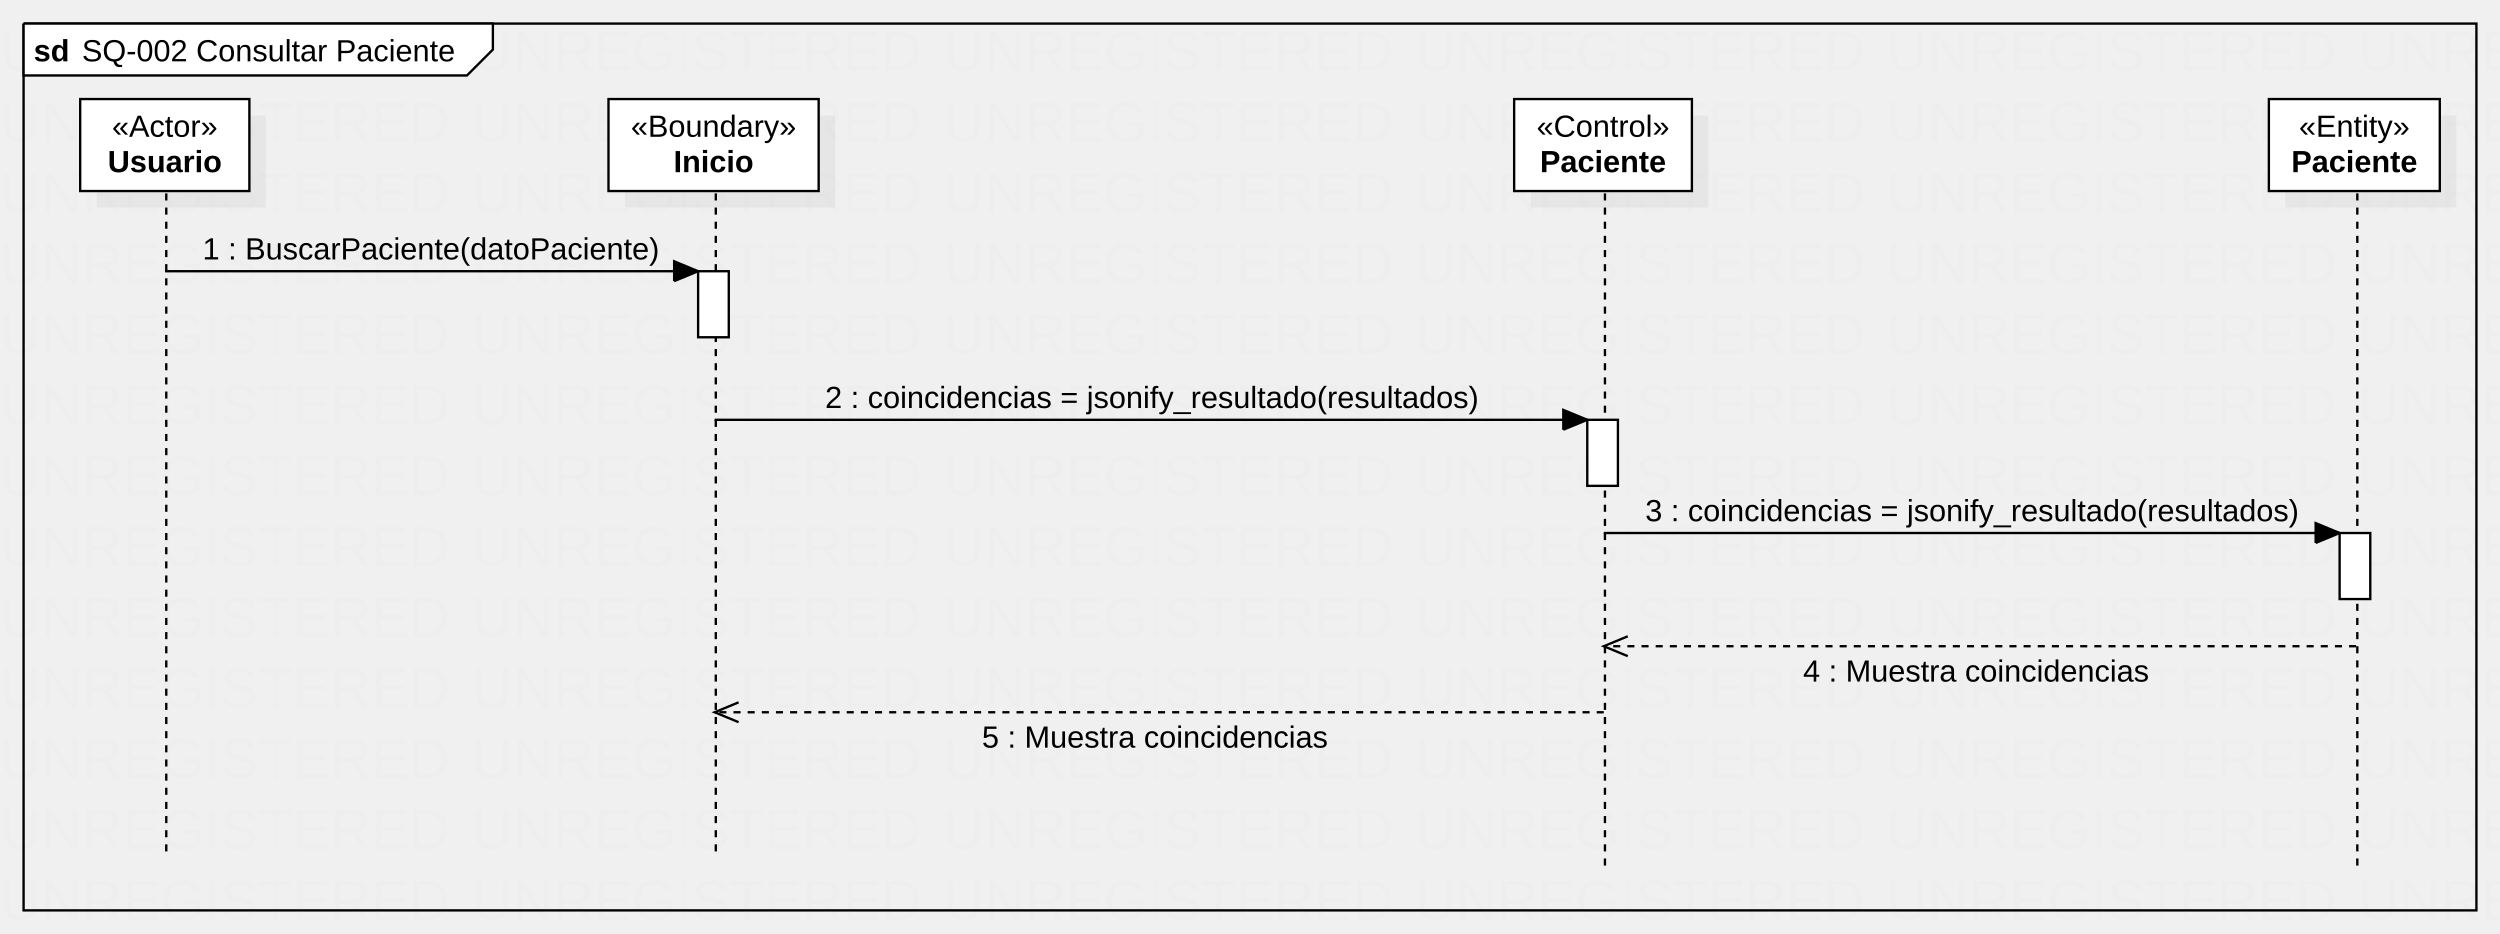
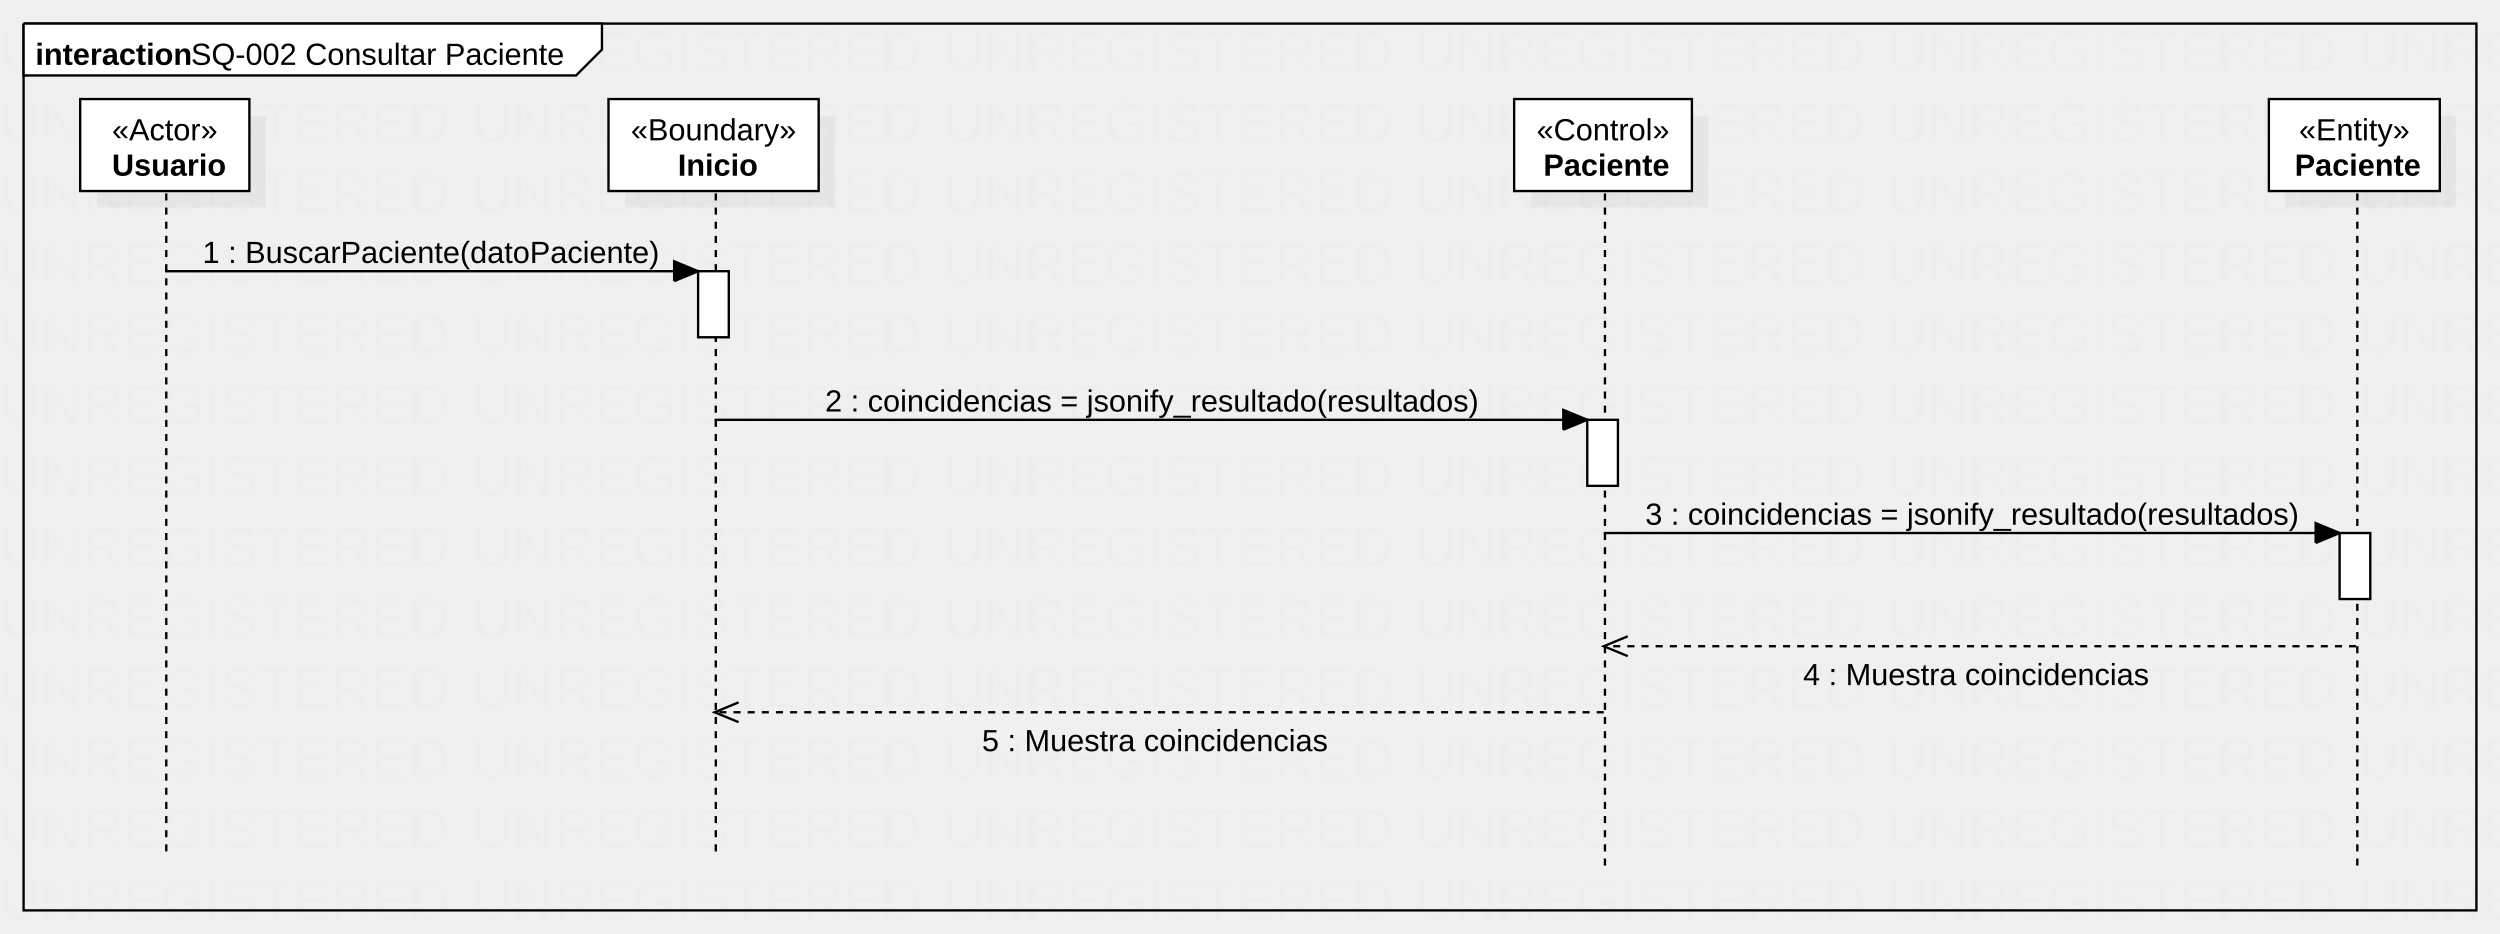
<svg xmlns="http://www.w3.org/2000/svg" version="1.1" width="1060" height="396">
  <defs />
  <g>
    <text fill="#eeeeee" stroke="none" font-family="Arial" font-size="24px" font-style="normal" font-weight="normal" text-decoration="none" x="0" y="0">UNREGISTERED</text>
    <text fill="#eeeeee" stroke="none" font-family="Arial" font-size="24px" font-style="normal" font-weight="normal" text-decoration="none" x="0" y="30">UNREGISTERED</text>
    <text fill="#eeeeee" stroke="none" font-family="Arial" font-size="24px" font-style="normal" font-weight="normal" text-decoration="none" x="0" y="60">UNREGISTERED</text>
    <text fill="#eeeeee" stroke="none" font-family="Arial" font-size="24px" font-style="normal" font-weight="normal" text-decoration="none" x="0" y="90">UNREGISTERED</text>
    <text fill="#eeeeee" stroke="none" font-family="Arial" font-size="24px" font-style="normal" font-weight="normal" text-decoration="none" x="0" y="120">UNREGISTERED</text>
    <text fill="#eeeeee" stroke="none" font-family="Arial" font-size="24px" font-style="normal" font-weight="normal" text-decoration="none" x="0" y="150">UNREGISTERED</text>
    <text fill="#eeeeee" stroke="none" font-family="Arial" font-size="24px" font-style="normal" font-weight="normal" text-decoration="none" x="0" y="180">UNREGISTERED</text>
    <text fill="#eeeeee" stroke="none" font-family="Arial" font-size="24px" font-style="normal" font-weight="normal" text-decoration="none" x="0" y="210">UNREGISTERED</text>
    <text fill="#eeeeee" stroke="none" font-family="Arial" font-size="24px" font-style="normal" font-weight="normal" text-decoration="none" x="0" y="240">UNREGISTERED</text>
    <text fill="#eeeeee" stroke="none" font-family="Arial" font-size="24px" font-style="normal" font-weight="normal" text-decoration="none" x="0" y="270">UNREGISTERED</text>
    <text fill="#eeeeee" stroke="none" font-family="Arial" font-size="24px" font-style="normal" font-weight="normal" text-decoration="none" x="0" y="300">UNREGISTERED</text>
    <text fill="#eeeeee" stroke="none" font-family="Arial" font-size="24px" font-style="normal" font-weight="normal" text-decoration="none" x="0" y="330">UNREGISTERED</text>
    <text fill="#eeeeee" stroke="none" font-family="Arial" font-size="24px" font-style="normal" font-weight="normal" text-decoration="none" x="0" y="360">UNREGISTERED</text>
    <text fill="#eeeeee" stroke="none" font-family="Arial" font-size="24px" font-style="normal" font-weight="normal" text-decoration="none" x="0" y="390">UNREGISTERED</text>
    <text fill="#eeeeee" stroke="none" font-family="Arial" font-size="24px" font-style="normal" font-weight="normal" text-decoration="none" x="200" y="0">UNREGISTERED</text>
    <text fill="#eeeeee" stroke="none" font-family="Arial" font-size="24px" font-style="normal" font-weight="normal" text-decoration="none" x="200" y="30">UNREGISTERED</text>
    <text fill="#eeeeee" stroke="none" font-family="Arial" font-size="24px" font-style="normal" font-weight="normal" text-decoration="none" x="200" y="60">UNREGISTERED</text>
    <text fill="#eeeeee" stroke="none" font-family="Arial" font-size="24px" font-style="normal" font-weight="normal" text-decoration="none" x="200" y="90">UNREGISTERED</text>
    <text fill="#eeeeee" stroke="none" font-family="Arial" font-size="24px" font-style="normal" font-weight="normal" text-decoration="none" x="200" y="120">UNREGISTERED</text>
    <text fill="#eeeeee" stroke="none" font-family="Arial" font-size="24px" font-style="normal" font-weight="normal" text-decoration="none" x="200" y="150">UNREGISTERED</text>
    <text fill="#eeeeee" stroke="none" font-family="Arial" font-size="24px" font-style="normal" font-weight="normal" text-decoration="none" x="200" y="180">UNREGISTERED</text>
    <text fill="#eeeeee" stroke="none" font-family="Arial" font-size="24px" font-style="normal" font-weight="normal" text-decoration="none" x="200" y="210">UNREGISTERED</text>
    <text fill="#eeeeee" stroke="none" font-family="Arial" font-size="24px" font-style="normal" font-weight="normal" text-decoration="none" x="200" y="240">UNREGISTERED</text>
    <text fill="#eeeeee" stroke="none" font-family="Arial" font-size="24px" font-style="normal" font-weight="normal" text-decoration="none" x="200" y="270">UNREGISTERED</text>
    <text fill="#eeeeee" stroke="none" font-family="Arial" font-size="24px" font-style="normal" font-weight="normal" text-decoration="none" x="200" y="300">UNREGISTERED</text>
    <text fill="#eeeeee" stroke="none" font-family="Arial" font-size="24px" font-style="normal" font-weight="normal" text-decoration="none" x="200" y="330">UNREGISTERED</text>
    <text fill="#eeeeee" stroke="none" font-family="Arial" font-size="24px" font-style="normal" font-weight="normal" text-decoration="none" x="200" y="360">UNREGISTERED</text>
    <text fill="#eeeeee" stroke="none" font-family="Arial" font-size="24px" font-style="normal" font-weight="normal" text-decoration="none" x="200" y="390">UNREGISTERED</text>
    <text fill="#eeeeee" stroke="none" font-family="Arial" font-size="24px" font-style="normal" font-weight="normal" text-decoration="none" x="400" y="0">UNREGISTERED</text>
    <text fill="#eeeeee" stroke="none" font-family="Arial" font-size="24px" font-style="normal" font-weight="normal" text-decoration="none" x="400" y="30">UNREGISTERED</text>
    <text fill="#eeeeee" stroke="none" font-family="Arial" font-size="24px" font-style="normal" font-weight="normal" text-decoration="none" x="400" y="60">UNREGISTERED</text>
    <text fill="#eeeeee" stroke="none" font-family="Arial" font-size="24px" font-style="normal" font-weight="normal" text-decoration="none" x="400" y="90">UNREGISTERED</text>
    <text fill="#eeeeee" stroke="none" font-family="Arial" font-size="24px" font-style="normal" font-weight="normal" text-decoration="none" x="400" y="120">UNREGISTERED</text>
    <text fill="#eeeeee" stroke="none" font-family="Arial" font-size="24px" font-style="normal" font-weight="normal" text-decoration="none" x="400" y="150">UNREGISTERED</text>
    <text fill="#eeeeee" stroke="none" font-family="Arial" font-size="24px" font-style="normal" font-weight="normal" text-decoration="none" x="400" y="180">UNREGISTERED</text>
    <text fill="#eeeeee" stroke="none" font-family="Arial" font-size="24px" font-style="normal" font-weight="normal" text-decoration="none" x="400" y="210">UNREGISTERED</text>
    <text fill="#eeeeee" stroke="none" font-family="Arial" font-size="24px" font-style="normal" font-weight="normal" text-decoration="none" x="400" y="240">UNREGISTERED</text>
    <text fill="#eeeeee" stroke="none" font-family="Arial" font-size="24px" font-style="normal" font-weight="normal" text-decoration="none" x="400" y="270">UNREGISTERED</text>
    <text fill="#eeeeee" stroke="none" font-family="Arial" font-size="24px" font-style="normal" font-weight="normal" text-decoration="none" x="400" y="300">UNREGISTERED</text>
    <text fill="#eeeeee" stroke="none" font-family="Arial" font-size="24px" font-style="normal" font-weight="normal" text-decoration="none" x="400" y="330">UNREGISTERED</text>
    <text fill="#eeeeee" stroke="none" font-family="Arial" font-size="24px" font-style="normal" font-weight="normal" text-decoration="none" x="400" y="360">UNREGISTERED</text>
    <text fill="#eeeeee" stroke="none" font-family="Arial" font-size="24px" font-style="normal" font-weight="normal" text-decoration="none" x="400" y="390">UNREGISTERED</text>
    <text fill="#eeeeee" stroke="none" font-family="Arial" font-size="24px" font-style="normal" font-weight="normal" text-decoration="none" x="600" y="0">UNREGISTERED</text>
    <text fill="#eeeeee" stroke="none" font-family="Arial" font-size="24px" font-style="normal" font-weight="normal" text-decoration="none" x="600" y="30">UNREGISTERED</text>
    <text fill="#eeeeee" stroke="none" font-family="Arial" font-size="24px" font-style="normal" font-weight="normal" text-decoration="none" x="600" y="60">UNREGISTERED</text>
    <text fill="#eeeeee" stroke="none" font-family="Arial" font-size="24px" font-style="normal" font-weight="normal" text-decoration="none" x="600" y="90">UNREGISTERED</text>
    <text fill="#eeeeee" stroke="none" font-family="Arial" font-size="24px" font-style="normal" font-weight="normal" text-decoration="none" x="600" y="120">UNREGISTERED</text>
    <text fill="#eeeeee" stroke="none" font-family="Arial" font-size="24px" font-style="normal" font-weight="normal" text-decoration="none" x="600" y="150">UNREGISTERED</text>
    <text fill="#eeeeee" stroke="none" font-family="Arial" font-size="24px" font-style="normal" font-weight="normal" text-decoration="none" x="600" y="180">UNREGISTERED</text>
    <text fill="#eeeeee" stroke="none" font-family="Arial" font-size="24px" font-style="normal" font-weight="normal" text-decoration="none" x="600" y="210">UNREGISTERED</text>
    <text fill="#eeeeee" stroke="none" font-family="Arial" font-size="24px" font-style="normal" font-weight="normal" text-decoration="none" x="600" y="240">UNREGISTERED</text>
    <text fill="#eeeeee" stroke="none" font-family="Arial" font-size="24px" font-style="normal" font-weight="normal" text-decoration="none" x="600" y="270">UNREGISTERED</text>
    <text fill="#eeeeee" stroke="none" font-family="Arial" font-size="24px" font-style="normal" font-weight="normal" text-decoration="none" x="600" y="300">UNREGISTERED</text>
    <text fill="#eeeeee" stroke="none" font-family="Arial" font-size="24px" font-style="normal" font-weight="normal" text-decoration="none" x="600" y="330">UNREGISTERED</text>
    <text fill="#eeeeee" stroke="none" font-family="Arial" font-size="24px" font-style="normal" font-weight="normal" text-decoration="none" x="600" y="360">UNREGISTERED</text>
    <text fill="#eeeeee" stroke="none" font-family="Arial" font-size="24px" font-style="normal" font-weight="normal" text-decoration="none" x="600" y="390">UNREGISTERED</text>
    <text fill="#eeeeee" stroke="none" font-family="Arial" font-size="24px" font-style="normal" font-weight="normal" text-decoration="none" x="800" y="0">UNREGISTERED</text>
    <text fill="#eeeeee" stroke="none" font-family="Arial" font-size="24px" font-style="normal" font-weight="normal" text-decoration="none" x="800" y="30">UNREGISTERED</text>
    <text fill="#eeeeee" stroke="none" font-family="Arial" font-size="24px" font-style="normal" font-weight="normal" text-decoration="none" x="800" y="60">UNREGISTERED</text>
    <text fill="#eeeeee" stroke="none" font-family="Arial" font-size="24px" font-style="normal" font-weight="normal" text-decoration="none" x="800" y="90">UNREGISTERED</text>
    <text fill="#eeeeee" stroke="none" font-family="Arial" font-size="24px" font-style="normal" font-weight="normal" text-decoration="none" x="800" y="120">UNREGISTERED</text>
    <text fill="#eeeeee" stroke="none" font-family="Arial" font-size="24px" font-style="normal" font-weight="normal" text-decoration="none" x="800" y="150">UNREGISTERED</text>
    <text fill="#eeeeee" stroke="none" font-family="Arial" font-size="24px" font-style="normal" font-weight="normal" text-decoration="none" x="800" y="180">UNREGISTERED</text>
    <text fill="#eeeeee" stroke="none" font-family="Arial" font-size="24px" font-style="normal" font-weight="normal" text-decoration="none" x="800" y="210">UNREGISTERED</text>
    <text fill="#eeeeee" stroke="none" font-family="Arial" font-size="24px" font-style="normal" font-weight="normal" text-decoration="none" x="800" y="240">UNREGISTERED</text>
    <text fill="#eeeeee" stroke="none" font-family="Arial" font-size="24px" font-style="normal" font-weight="normal" text-decoration="none" x="800" y="270">UNREGISTERED</text>
    <text fill="#eeeeee" stroke="none" font-family="Arial" font-size="24px" font-style="normal" font-weight="normal" text-decoration="none" x="800" y="300">UNREGISTERED</text>
    <text fill="#eeeeee" stroke="none" font-family="Arial" font-size="24px" font-style="normal" font-weight="normal" text-decoration="none" x="800" y="330">UNREGISTERED</text>
    <text fill="#eeeeee" stroke="none" font-family="Arial" font-size="24px" font-style="normal" font-weight="normal" text-decoration="none" x="800" y="360">UNREGISTERED</text>
    <text fill="#eeeeee" stroke="none" font-family="Arial" font-size="24px" font-style="normal" font-weight="normal" text-decoration="none" x="800" y="390">UNREGISTERED</text>
    <text fill="#eeeeee" stroke="none" font-family="Arial" font-size="24px" font-style="normal" font-weight="normal" text-decoration="none" x="1000" y="0">UNREGISTERED</text>
    <text fill="#eeeeee" stroke="none" font-family="Arial" font-size="24px" font-style="normal" font-weight="normal" text-decoration="none" x="1000" y="30">UNREGISTERED</text>
    <text fill="#eeeeee" stroke="none" font-family="Arial" font-size="24px" font-style="normal" font-weight="normal" text-decoration="none" x="1000" y="60">UNREGISTERED</text>
    <text fill="#eeeeee" stroke="none" font-family="Arial" font-size="24px" font-style="normal" font-weight="normal" text-decoration="none" x="1000" y="90">UNREGISTERED</text>
    <text fill="#eeeeee" stroke="none" font-family="Arial" font-size="24px" font-style="normal" font-weight="normal" text-decoration="none" x="1000" y="120">UNREGISTERED</text>
    <text fill="#eeeeee" stroke="none" font-family="Arial" font-size="24px" font-style="normal" font-weight="normal" text-decoration="none" x="1000" y="150">UNREGISTERED</text>
    <text fill="#eeeeee" stroke="none" font-family="Arial" font-size="24px" font-style="normal" font-weight="normal" text-decoration="none" x="1000" y="180">UNREGISTERED</text>
    <text fill="#eeeeee" stroke="none" font-family="Arial" font-size="24px" font-style="normal" font-weight="normal" text-decoration="none" x="1000" y="210">UNREGISTERED</text>
    <text fill="#eeeeee" stroke="none" font-family="Arial" font-size="24px" font-style="normal" font-weight="normal" text-decoration="none" x="1000" y="240">UNREGISTERED</text>
    <text fill="#eeeeee" stroke="none" font-family="Arial" font-size="24px" font-style="normal" font-weight="normal" text-decoration="none" x="1000" y="270">UNREGISTERED</text>
    <text fill="#eeeeee" stroke="none" font-family="Arial" font-size="24px" font-style="normal" font-weight="normal" text-decoration="none" x="1000" y="300">UNREGISTERED</text>
    <text fill="#eeeeee" stroke="none" font-family="Arial" font-size="24px" font-style="normal" font-weight="normal" text-decoration="none" x="1000" y="330">UNREGISTERED</text>
    <text fill="#eeeeee" stroke="none" font-family="Arial" font-size="24px" font-style="normal" font-weight="normal" text-decoration="none" x="1000" y="360">UNREGISTERED</text>
    <text fill="#eeeeee" stroke="none" font-family="Arial" font-size="24px" font-style="normal" font-weight="normal" text-decoration="none" x="1000" y="390">UNREGISTERED</text>
    <g transform="translate(2,2) scale(1,1)">
      <path fill="none" stroke="#000000" d="M 8 8 L 1048 8 L 1048 384 L 8 384 L 8 8" stroke-miterlimit="10" />
    </g>
    <g transform="translate(2,2) scale(1,1)">
-       <path fill="#ffffff" stroke="none" d="M 8 8 L 8 30 L 195.983 30 L 206.983 19 L 206.983 8 L 8 8" />
-     </g>
-     <g transform="translate(2,2) scale(1,1)">
-       <path fill="none" stroke="#000000" d="M 8 8 L 8 30 L 195.983 30 L 206.983 19 L 206.983 8 L 8 8 L 8 8" stroke-miterlimit="10" />
-     </g>
-     <g transform="translate(2,2) scale(1,1)">
-       <g>
-         <path fill="none" stroke="none" />
-         <text fill="#000000" stroke="none" font-family="Arial" font-size="13px" font-style="normal" font-weight="normal" text-decoration="none" x="32.73" y="24">SQ-002 Consultar Paciente</text>
-       </g>
-     </g>
-     <g transform="translate(2,2) scale(1,1)">
-       <g>
-         <path fill="none" stroke="none" />
-         <text fill="#000000" stroke="none" font-family="Arial" font-size="13px" font-style="normal" font-weight="bold" text-decoration="none" x="12.28" y="24">sd</text>
+       <path fill="#ffffff" stroke="none" d="M 8 8 L 8 30 L 242.232 30 L 253.232 19 L 253.232 8 L 8 8" />
+     </g>
+     <g transform="translate(2,2) scale(1,1)">
+       <path fill="none" stroke="#000000" d="M 8 8 L 8 30 L 242.232 30 L 253.232 19 L 253.232 8 L 8 8 L 8 8" stroke-miterlimit="10" />
+     </g>
+     <g transform="translate(2,2) scale(1,1)">
+       <g>
+         <path fill="none" stroke="none" />
+         <text fill="#000000" stroke="none" font-family="Arial" font-size="13px" font-style="normal" font-weight="normal" text-decoration="none" x="78.979" y="25.5">SQ-002 Consultar Paciente</text>
+       </g>
+     </g>
+     <g transform="translate(2,2) scale(1,1)">
+       <g>
+         <path fill="none" stroke="none" />
+         <text fill="#000000" stroke="none" font-family="Arial" font-size="13px" font-style="normal" font-weight="bold" text-decoration="none" x="13" y="25.5">interaction</text>
      </g>
    </g>
    <g transform="translate(2,2) scale(1,1)">
      <rect fill="#C0C0C0" stroke="none" x="39" y="47" width="71.736" height="39" opacity="0.2" />
    </g>
    <g transform="translate(2,2) scale(1,1)">
      <rect fill="#ffffff" stroke="none" x="32" y="40" width="71.736" height="39" />
    </g>
    <g transform="translate(2,2) scale(1,1)">
      <path fill="none" stroke="#000000" d="M 32 40 L 103.736 40 L 103.736 79 L 32 79 L 32 40 Z Z" stroke-miterlimit="10" />
    </g>
    <g transform="translate(2,2) scale(1,1)">
      <g>
        <path fill="none" stroke="none" />
-         <text fill="#000000" stroke="none" font-family="Arial" font-size="13px" font-style="normal" font-weight="normal" text-decoration="none" x="45.467" y="56">«Actor»</text>
-       </g>
-     </g>
-     <g transform="translate(2,2) scale(1,1)">
-       <g>
-         <path fill="none" stroke="none" />
-         <text fill="#000000" stroke="none" font-family="Arial" font-size="13px" font-style="normal" font-weight="bold" text-decoration="none" x="43.668" y="71">Usuario</text>
+         <text fill="#000000" stroke="none" font-family="Arial" font-size="13px" font-style="normal" font-weight="normal" text-decoration="none" x="45.467" y="57.5">«Actor»</text>
+       </g>
+     </g>
+     <g transform="translate(2,2) scale(1,1)">
+       <g>
+         <path fill="none" stroke="none" />
+         <text fill="#000000" stroke="none" font-family="Arial" font-size="13px" font-style="normal" font-weight="bold" text-decoration="none" x="45.47" y="72.5">Usuario</text>
      </g>
    </g>
    <g transform="translate(2,2) scale(1,1)">
      <path fill="none" stroke="#000000" d="M 68.5 80 L 68.5 359" stroke-miterlimit="10" stroke-dasharray="3" />
    </g>
    <g transform="translate(2,2) scale(1,1)">
      <rect fill="#C0C0C0" stroke="none" x="263" y="47" width="89.11" height="39" opacity="0.2" />
    </g>
    <g transform="translate(2,2) scale(1,1)">
      <rect fill="#ffffff" stroke="none" x="256" y="40" width="89.11" height="39" />
    </g>
    <g transform="translate(2,2) scale(1,1)">
      <path fill="none" stroke="#000000" d="M 256 40 L 345.11 40 L 345.11 79 L 256 79 L 256 40 Z Z" stroke-miterlimit="10" />
    </g>
    <g transform="translate(2,2) scale(1,1)">
      <g>
        <path fill="none" stroke="none" />
-         <text fill="#000000" stroke="none" font-family="Arial" font-size="13px" font-style="normal" font-weight="normal" text-decoration="none" x="265.5" y="56">«Boundary»</text>
-       </g>
-     </g>
-     <g transform="translate(2,2) scale(1,1)">
-       <g>
-         <path fill="none" stroke="none" />
-         <text fill="#000000" stroke="none" font-family="Arial" font-size="13px" font-style="normal" font-weight="bold" text-decoration="none" x="283.581" y="71">Inicio</text>
+         <text fill="#000000" stroke="none" font-family="Arial" font-size="13px" font-style="normal" font-weight="normal" text-decoration="none" x="265.5" y="57.5">«Boundary»</text>
+       </g>
+     </g>
+     <g transform="translate(2,2) scale(1,1)">
+       <g>
+         <path fill="none" stroke="none" />
+         <text fill="#000000" stroke="none" font-family="Arial" font-size="13px" font-style="normal" font-weight="bold" text-decoration="none" x="285.381" y="72.5">Inicio</text>
      </g>
    </g>
    <g transform="translate(2,2) scale(1,1)">
      <path fill="none" stroke="#000000" d="M 301.5 80 L 301.5 359" stroke-miterlimit="10" stroke-dasharray="3" />
    </g>
    <g transform="translate(2,2) scale(1,1)">
      <rect fill="#C0C0C0" stroke="none" x="647" y="47" width="75.367" height="39" opacity="0.2" />
    </g>
    <g transform="translate(2,2) scale(1,1)">
      <rect fill="#ffffff" stroke="none" x="640" y="40" width="75.367" height="39" />
    </g>
    <g transform="translate(2,2) scale(1,1)">
      <path fill="none" stroke="#000000" d="M 640 40 L 715.367 40 L 715.367 79 L 640 79 L 640 40 Z Z" stroke-miterlimit="10" />
    </g>
    <g transform="translate(2,2) scale(1,1)">
      <g>
        <path fill="none" stroke="none" />
-         <text fill="#000000" stroke="none" font-family="Arial" font-size="13px" font-style="normal" font-weight="normal" text-decoration="none" x="649.5" y="56">«Control»</text>
-       </g>
-     </g>
-     <g transform="translate(2,2) scale(1,1)">
-       <g>
-         <path fill="none" stroke="none" />
-         <text fill="#000000" stroke="none" font-family="Arial" font-size="13px" font-style="normal" font-weight="bold" text-decoration="none" x="650.947" y="71">Paciente</text>
+         <text fill="#000000" stroke="none" font-family="Arial" font-size="13px" font-style="normal" font-weight="normal" text-decoration="none" x="649.5" y="57.5">«Control»</text>
+       </g>
+     </g>
+     <g transform="translate(2,2) scale(1,1)">
+       <g>
+         <path fill="none" stroke="none" />
+         <text fill="#000000" stroke="none" font-family="Arial" font-size="13px" font-style="normal" font-weight="bold" text-decoration="none" x="652.388" y="72.5">Paciente</text>
      </g>
    </g>
    <g transform="translate(2,2) scale(1,1)">
      <path fill="none" stroke="#000000" d="M 678.5 80 L 678.5 367" stroke-miterlimit="10" stroke-dasharray="3" />
    </g>
    <g transform="translate(2,2) scale(1,1)">
      <rect fill="#C0C0C0" stroke="none" x="967" y="47" width="72.473" height="39" opacity="0.2" />
    </g>
    <g transform="translate(2,2) scale(1,1)">
      <rect fill="#ffffff" stroke="none" x="960" y="40" width="72.473" height="39" />
    </g>
    <g transform="translate(2,2) scale(1,1)">
      <path fill="none" stroke="#000000" d="M 960 40 L 1032.473 40 L 1032.473 79 L 960 79 L 960 40 Z Z" stroke-miterlimit="10" />
    </g>
    <g transform="translate(2,2) scale(1,1)">
      <g>
        <path fill="none" stroke="none" />
-         <text fill="#000000" stroke="none" font-family="Arial" font-size="13px" font-style="normal" font-weight="normal" text-decoration="none" x="972.75" y="56">«Entity»</text>
-       </g>
-     </g>
-     <g transform="translate(2,2) scale(1,1)">
-       <g>
-         <path fill="none" stroke="none" />
-         <text fill="#000000" stroke="none" font-family="Arial" font-size="13px" font-style="normal" font-weight="bold" text-decoration="none" x="969.5" y="71">Paciente</text>
+         <text fill="#000000" stroke="none" font-family="Arial" font-size="13px" font-style="normal" font-weight="normal" text-decoration="none" x="972.75" y="57.5">«Entity»</text>
+       </g>
+     </g>
+     <g transform="translate(2,2) scale(1,1)">
+       <g>
+         <path fill="none" stroke="none" />
+         <text fill="#000000" stroke="none" font-family="Arial" font-size="13px" font-style="normal" font-weight="bold" text-decoration="none" x="970.941" y="72.5">Paciente</text>
      </g>
    </g>
    <g transform="translate(2,2) scale(1,1)">
      <path fill="none" stroke="#000000" d="M 997.5 80 L 997.5 367" stroke-miterlimit="10" stroke-dasharray="3" />
    </g>
    <g transform="translate(2,2) scale(1,1)">
      <path fill="none" stroke="#000000" d="M 68 113 L 294 113" stroke-miterlimit="10" />
    </g>
    <g transform="translate(2,2) scale(1,1)">
      <path fill="#000000" stroke="none" d="M 283.837 117.21 L 294 113 L 283.837 108.79" />
    </g>
    <g transform="translate(2,2) scale(1,1)">
      <path fill="none" stroke="#000000" d="M 283.837 117.21 L 294 113 L 283.837 108.79 L 283.837 117.21" stroke-miterlimit="10" />
    </g>
    <g transform="translate(2,2) scale(1,1)">
      <g>
        <path fill="none" stroke="none" />
-         <text fill="#000000" stroke="none" font-family="Arial" font-size="13px" font-style="normal" font-weight="normal" text-decoration="none" x="83.888" y="108">1 : BuscarPaciente(datoPaciente)</text>
+         <text fill="#000000" stroke="none" font-family="Arial" font-size="13px" font-style="normal" font-weight="normal" text-decoration="none" x="83.888" y="109.5">1 : BuscarPaciente(datoPaciente)</text>
      </g>
    </g>
    <g transform="translate(2,2) scale(1,1)">
      <rect fill="#ffffff" stroke="none" x="294" y="113" width="13" height="28" />
    </g>
    <g transform="translate(2,2) scale(1,1)">
      <path fill="none" stroke="#000000" d="M 294 113 L 307 113 L 307 141 L 294 141 L 294 113 Z Z" stroke-miterlimit="10" />
    </g>
    <g transform="translate(2,2) scale(1,1)">
      <path fill="none" stroke="#000000" d="M 301 176 L 671 176" stroke-miterlimit="10" />
    </g>
    <g transform="translate(2,2) scale(1,1)">
      <path fill="#000000" stroke="none" d="M 660.837 180.21 L 671 176 L 660.837 171.79" />
    </g>
    <g transform="translate(2,2) scale(1,1)">
      <path fill="none" stroke="#000000" d="M 660.837 180.21 L 671 176 L 660.837 171.79 L 660.837 180.21" stroke-miterlimit="10" />
    </g>
    <g transform="translate(2,2) scale(1,1)">
      <g>
        <path fill="none" stroke="none" />
-         <text fill="#000000" stroke="none" font-family="Arial" font-size="13px" font-style="normal" font-weight="normal" text-decoration="none" x="347.845" y="171">2 : coincidencias = jsonify_resultado(resultados)</text>
+         <text fill="#000000" stroke="none" font-family="Arial" font-size="13px" font-style="normal" font-weight="normal" text-decoration="none" x="347.845" y="172.5">2 : coincidencias = jsonify_resultado(resultados)</text>
      </g>
    </g>
    <g transform="translate(2,2) scale(1,1)">
      <rect fill="#ffffff" stroke="none" x="671" y="176" width="13" height="28" />
    </g>
    <g transform="translate(2,2) scale(1,1)">
      <path fill="none" stroke="#000000" d="M 671 176 L 684 176 L 684 204 L 671 204 L 671 176 Z Z" stroke-miterlimit="10" />
    </g>
    <g transform="translate(2,2) scale(1,1)">
      <path fill="none" stroke="#000000" d="M 678 224 L 990 224" stroke-miterlimit="10" />
    </g>
    <g transform="translate(2,2) scale(1,1)">
      <path fill="#000000" stroke="none" d="M 979.837 228.21 L 990 224 L 979.837 219.79" />
    </g>
    <g transform="translate(2,2) scale(1,1)">
      <path fill="none" stroke="#000000" d="M 979.837 228.21 L 990 224 L 979.837 219.79 L 979.837 228.21" stroke-miterlimit="10" />
    </g>
    <g transform="translate(2,2) scale(1,1)">
      <g>
        <path fill="none" stroke="none" />
-         <text fill="#000000" stroke="none" font-family="Arial" font-size="13px" font-style="normal" font-weight="normal" text-decoration="none" x="695.592" y="219">3 : coincidencias = jsonify_resultado(resultados)</text>
+         <text fill="#000000" stroke="none" font-family="Arial" font-size="13px" font-style="normal" font-weight="normal" text-decoration="none" x="695.592" y="220.5">3 : coincidencias = jsonify_resultado(resultados)</text>
      </g>
    </g>
    <g transform="translate(2,2) scale(1,1)">
      <rect fill="#ffffff" stroke="none" x="990" y="224" width="13" height="28" />
    </g>
    <g transform="translate(2,2) scale(1,1)">
      <path fill="none" stroke="#000000" d="M 990 224 L 1003 224 L 1003 252 L 990 252 L 990 224 Z Z" stroke-miterlimit="10" />
    </g>
    <g transform="translate(2,2) scale(1,1)">
      <path fill="none" stroke="#000000" d="M 997 272 L 678 272" stroke-miterlimit="10" stroke-dasharray="3" />
    </g>
    <g transform="translate(2,2) scale(1,1)">
      <path fill="none" stroke="#000000" d="M 688.163 267.79 L 678 272 L 688.163 276.21" stroke-miterlimit="10" />
    </g>
    <g transform="translate(2,2) scale(1,1)">
      <g>
        <path fill="none" stroke="none" />
-         <text fill="#000000" stroke="none" font-family="Arial" font-size="13px" font-style="normal" font-weight="normal" text-decoration="none" x="762.5" y="287">4 : Muestra coincidencias</text>
+         <text fill="#000000" stroke="none" font-family="Arial" font-size="13px" font-style="normal" font-weight="normal" text-decoration="none" x="762.5" y="288.5">4 : Muestra coincidencias</text>
      </g>
    </g>
    <g transform="translate(2,2) scale(1,1)">
      <path fill="none" stroke="#000000" d="M 678 300 L 301 300" stroke-miterlimit="10" stroke-dasharray="3" />
    </g>
    <g transform="translate(2,2) scale(1,1)">
      <path fill="none" stroke="#000000" d="M 311.163 295.79 L 301 300 L 311.163 304.21" stroke-miterlimit="10" />
    </g>
    <g transform="translate(2,2) scale(1,1)">
      <g>
        <path fill="none" stroke="none" />
-         <text fill="#000000" stroke="none" font-family="Arial" font-size="13px" font-style="normal" font-weight="normal" text-decoration="none" x="414.345" y="315">5 : Muestra coincidencias</text>
+         <text fill="#000000" stroke="none" font-family="Arial" font-size="13px" font-style="normal" font-weight="normal" text-decoration="none" x="414.345" y="316.5">5 : Muestra coincidencias</text>
      </g>
    </g>
  </g>
</svg>
